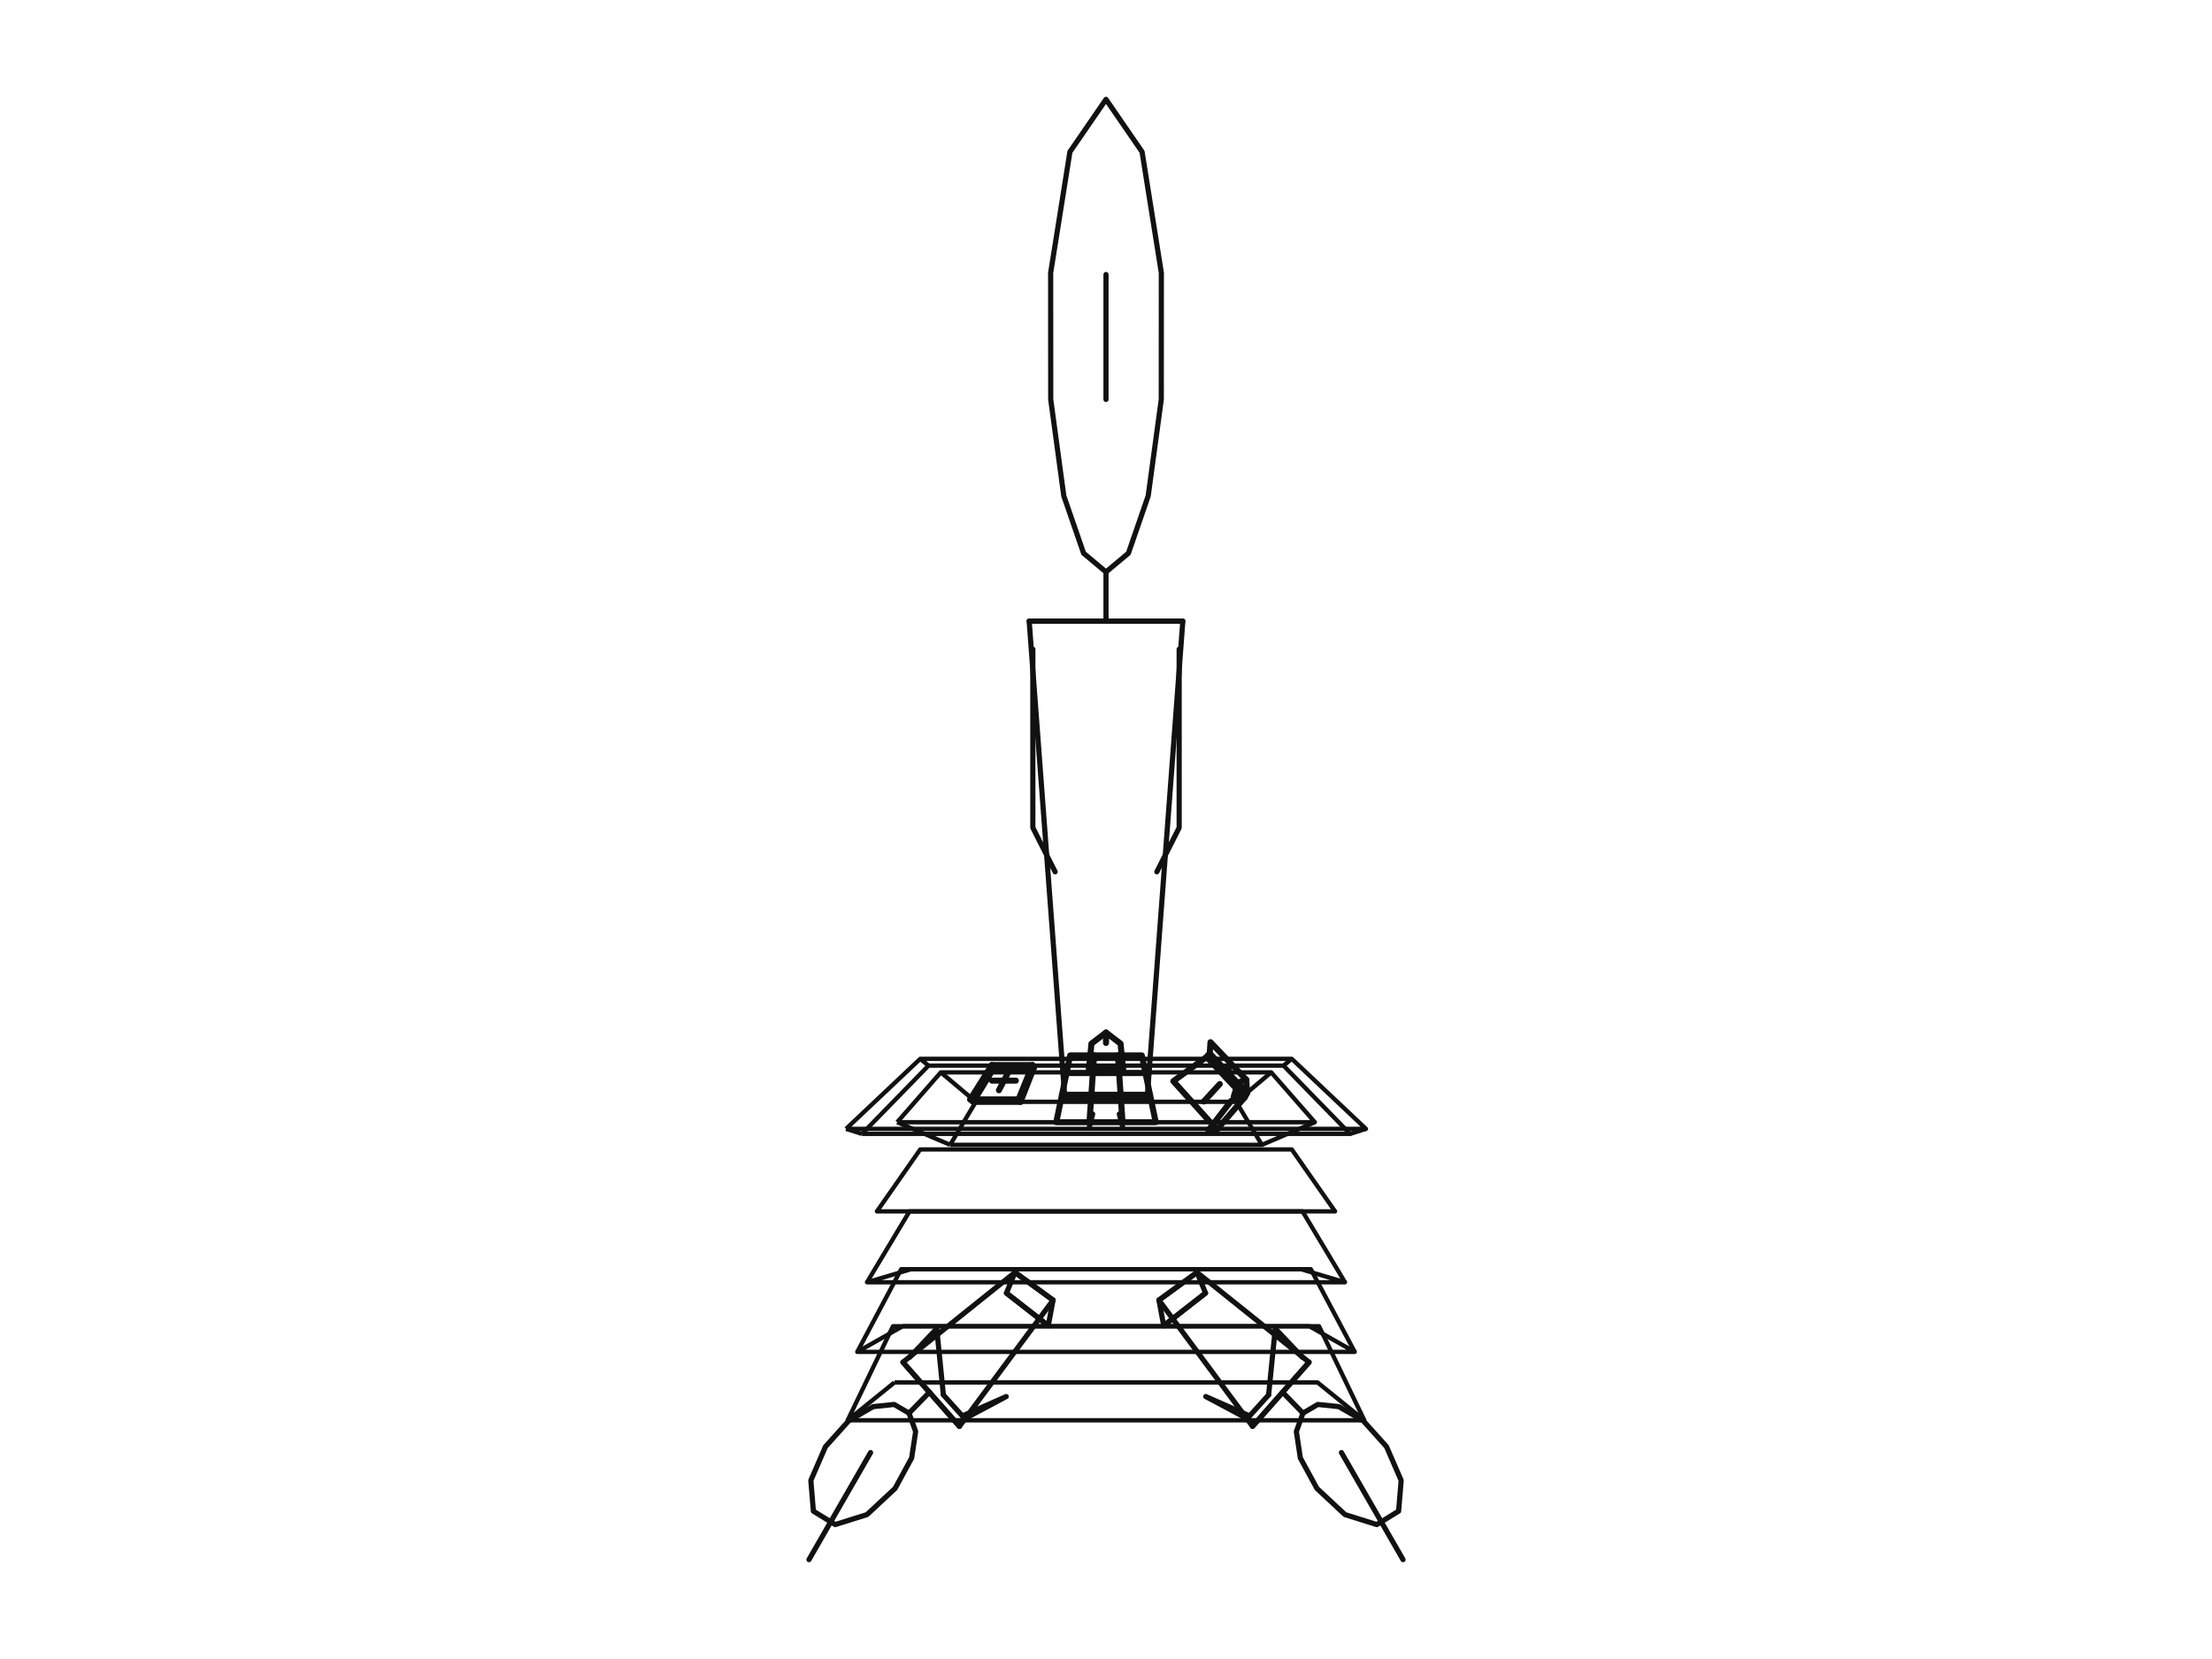
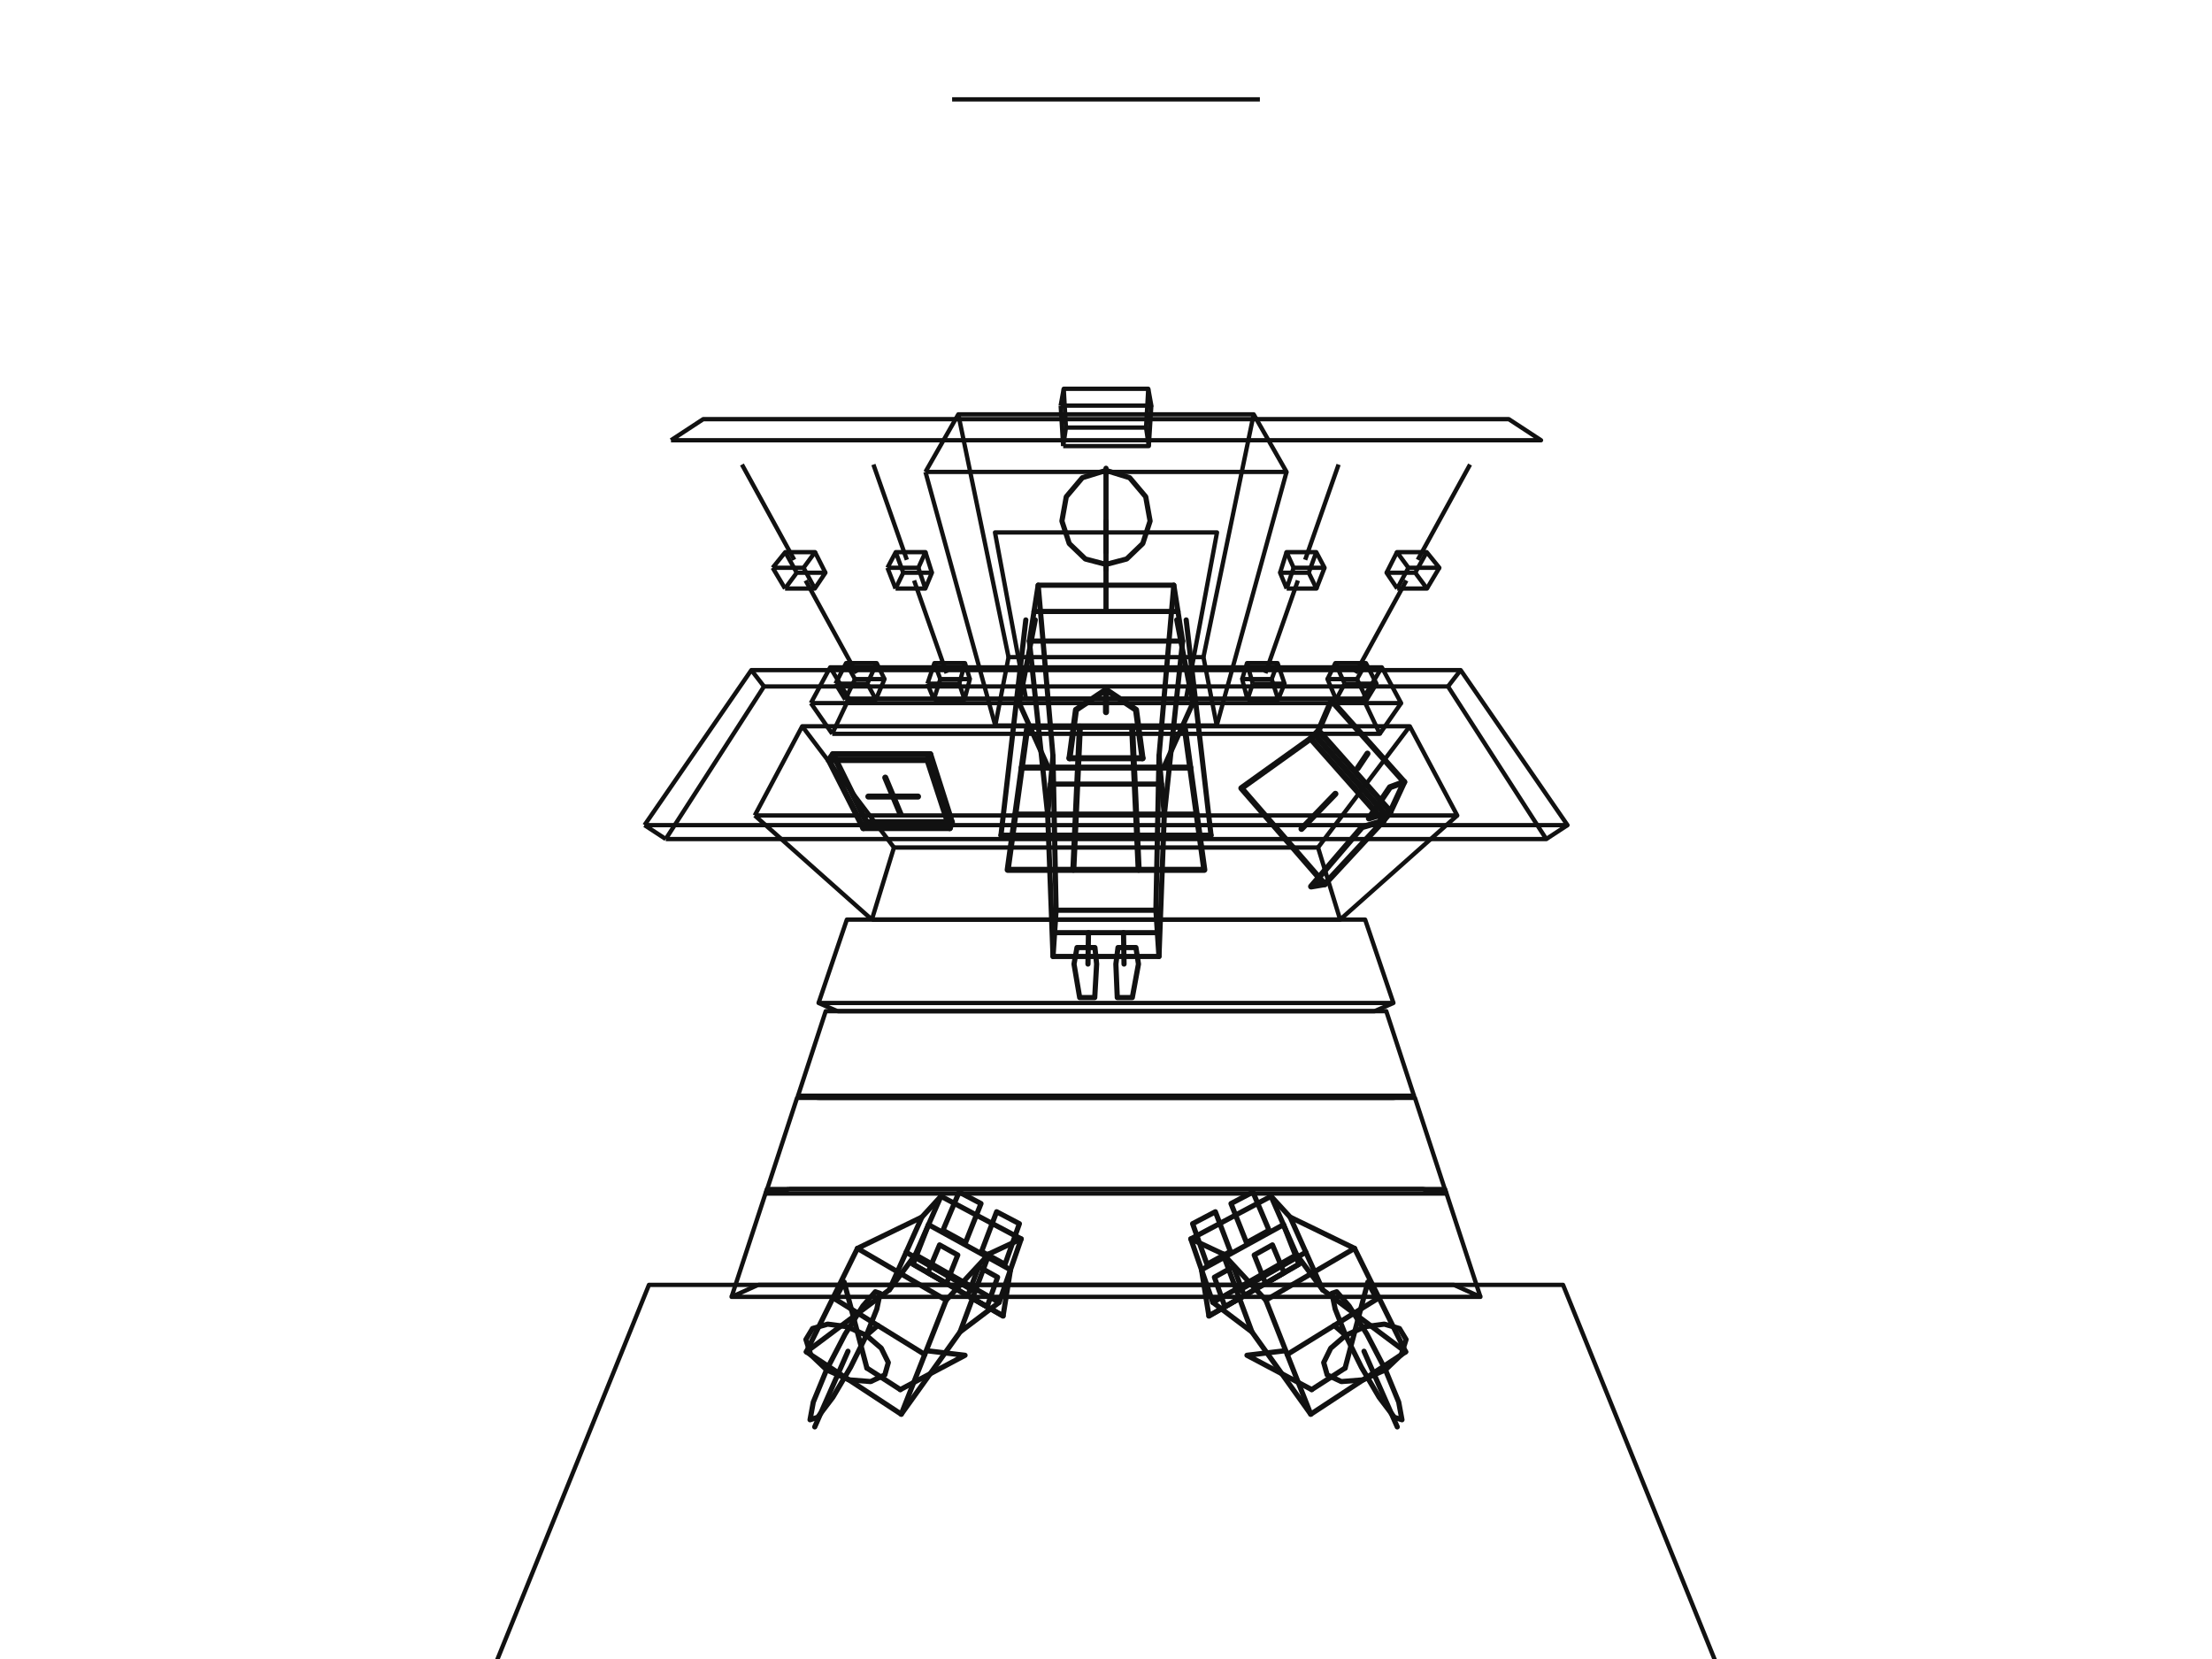
<svg xmlns="http://www.w3.org/2000/svg" width="1024" height="768" viewBox="0 0 1024 768">
  <rect width="100%" height="100%" fill="#ffffff" />
  <style>svg{background:#fff}.g{fill:none;stroke:#111;stroke-width:2.8;stroke-linejoin:round;stroke-linecap:round}.arch{fill:none;stroke:#111;stroke-width:2.0;stroke-linejoin:round}.fig{fill:none;stroke:#111;stroke-width:2.4;stroke-linejoin:round;stroke-linecap:round}</style>
  <g transform="translate(0,0)">
-     <path class="fig" d="M492.97,508.70 L531.03,508.70" />
-     <path class="fig" d="M505.83,515.71 L504.33,521.50" />
-     <path class="fig" d="M518.17,515.71 L519.67,521.50" />
-     <path class="arch" d="M439.85,529.98 L584.15,529.98 L572.27,510.06 L451.73,510.06 L439.85,529.98" />
-     <path class="arch" d="M572.27,510.06 L588.47,496.42" />
-     <path class="arch" d="M451.73,510.06 L435.53,496.42" />
-     <path class="fig" d="M538.72,613.70 L558.08,598.60" />
-     <path class="fig" d="M465.92,598.60 L485.28,613.70" />
-     <path class="fig" d="M536.51,601.87 L538.72,613.70 L558.08,598.60 L554.13,589.03" />
-     <path class="fig" d="M469.87,589.03 L465.92,598.60 L485.28,613.70 L487.49,601.87" />
-     <path class="fig" d="M536.51,601.87 L554.13,589.03" />
-     <path class="fig" d="M469.87,589.03 L487.49,601.87" />
-     <path class="g" d="M504.13,494.84 L519.87,494.84" />
-     <path class="g" d="M478.59,494.32 L477.95,493.05" />
-     <path class="g" d="M460.11,494.32 L459.12,493.05" />
-     <path class="arch" d="M594.18,493.31 L598.00,490.17" />
-     <path class="arch" d="M429.82,493.31 L426.00,490.17" />
-     <path class="g" d="M493.70,496.75 L530.30,496.75" />
-     <path class="arch" d="M414.08,639.97 L609.92,639.97 L631.58,657.49 L392.42,657.49 L414.08,639.97" />
-     <path class="arch" d="M417.87,613.96 L606.13,613.96 L627.14,625.83 L396.86,625.83 L417.87,613.96" />
-     <path class="arch" d="M421.71,587.56 L602.29,587.56 L622.63,593.60 L401.37,593.60 L421.71,587.56" />
-     <path class="arch" d="M425.60,560.78 L598.40,560.78 L618.03,560.78 L405.97,560.78 L425.60,560.78" />
-     <path class="arch" d="M392.42,657.49 L413.37,613.96 L610.63,613.96 L631.58,657.49" />
-     <path class="arch" d="M396.86,625.83 L417.18,587.56 L606.82,587.56 L627.14,625.83" />
-     <path class="arch" d="M401.37,593.60 L421.04,560.78 L602.96,560.78 L622.63,593.60" />
-     <path class="g" d="M504.35,519.47 L506.49,488.54" />
-     <path class="g" d="M519.65,519.47 L517.51,488.54" />
-     <path class="arch" d="M405.97,560.78 L425.99,532.12 L598.01,532.12 L618.03,560.78" />
-     <path class="g" d="M576.95,499.85 L573.17,501.14 L571.14,507.63 L577.31,505.95" />
-     <path class="g" d="M576.95,499.85 L577.31,505.95 L560.02,487.66 L560.37,482.46 L576.95,499.85" />
-     <path class="g" d="M450.52,510.09 L472.42,510.09 L478.59,494.32 L460.11,494.32 L450.52,510.09" />
-     <path class="arch" d="M439.85,529.98 L415.33,519.51" />
-     <path class="arch" d="M584.15,529.98 L608.67,519.51" />
-     <path class="g" d="M462.44,504.71 L466.85,496.20" />
-     <path class="g" d="M459.23,500.26 L470.26,500.26" />
-     <path class="g" d="M569.11,493.58 L568.59,496.30" />
-     <path class="g" d="M504.13,494.84 L505.26,483.13 L512.00,477.98 L518.74,483.13 L519.87,494.84" />
-     <path class="g" d="M488.98,519.51 L535.02,519.51 L528.58,488.59 L495.42,488.59 L488.98,519.51" />
-     <path class="g" d="M449.13,508.94 L471.52,508.94 L477.95,493.05 L459.12,493.05 L449.13,508.94" />
-     <path class="g" d="M491.61,506.78 L532.39,506.78" />
-     <path class="arch" d="M415.33,519.51 L608.67,519.51 L588.47,496.42 L435.53,496.42 L415.33,519.51" />
-     <path class="arch" d="M399.02,524.91 L624.98,524.91 L594.18,493.31 L429.82,493.31 L399.02,524.91" />
-     <path class="g" d="M450.52,510.09 L449.13,508.94" />
-     <path class="g" d="M472.42,510.09 L471.52,508.94" />
-     <path class="g" d="M558.55,489.30 L560.02,487.66" />
-     <path class="g" d="M576.75,506.98 L559.29,488.47" />
-     <path class="g" d="M563.35,522.91 L559.38,523.30 L569.96,509.60 L576.17,508.04" />
-     <path class="arch" d="M391.67,522.58 L632.33,522.58 L598.00,490.17 L426.00,490.17 L391.67,522.58" />
-     <path class="g" d="M576.17,508.04 L577.31,505.95" />
-     <path class="g" d="M557.25,509.91 L564.67,501.84" />
-     <path class="g" d="M563.35,522.91 L576.17,508.04 L558.55,489.30 L543.16,500.50 L563.35,522.91" />
-     <path class="g" d="M512.00,477.98 L512.00,482.81" />
-     <path class="arch" d="M399.02,524.91 L391.67,522.58" />
-     <path class="arch" d="M624.98,524.91 L632.33,522.58" />
-     <path class="fig" d="M418.00,630.61 L469.87,589.03 L487.49,601.87 L444.15,660.30 L418.00,630.61" />
-     <path class="fig" d="M579.85,660.30 L536.51,601.87 L554.13,589.03 L606.00,630.61 L579.85,660.30" />
-     <path class="fig" d="M476.44,287.55 L492.97,508.70 L531.03,508.70 L547.56,287.55 L476.44,287.55" />
-     <path class="fig" d="M578.49,655.47 L587.28,645.75" />
-     <path class="fig" d="M436.72,645.75 L445.51,655.47" />
-     <path class="fig" d="M603.04,628.42 L590.36,615.05 L587.28,645.75" />
-     <path class="fig" d="M420.96,628.42 L433.64,615.05 L436.72,645.75" />
-     <path class="fig" d="M577.44,656.77 L558.18,646.50 L578.49,655.47" />
-     <path class="fig" d="M446.56,656.77 L465.82,646.50 L445.51,655.47" />
-     <path class="fig" d="M579.85,660.30 L606.00,630.61" />
-     <path class="fig" d="M418.00,630.61 L444.15,660.30" />
-     <path class="fig" d="M593.75,644.52 L603.18,654.19" />
-     <path class="fig" d="M430.25,644.52 L420.82,654.19" />
-     <path class="fig" d="M478.13,300.56 L478.13,383.17 L488.46,403.60" />
-     <path class="fig" d="M545.87,300.56 L545.87,383.17 L535.54,403.60" />
-     <path class="fig" d="M631.08,657.70 L641.86,669.70 L648.64,685.33 L647.46,699.56 L637.35,705.77 L622.63,701.15 L609.64,689.04 L601.97,674.94 L600.12,662.71 L603.18,654.19 L610.06,650.16 L619.78,651.17 L631.08,657.70" />
-     <path class="fig" d="M414.36,689.04 L401.37,701.15 L386.65,705.77 L376.54,699.56 L375.36,685.33 L382.14,669.70 L392.92,657.70 L404.22,651.17 L413.94,650.16 L420.82,654.19 L423.88,662.71 L422.03,674.94 L414.36,689.04" />
-     <path class="fig" d="M620.99,672.44 L649.50,722.00" />
-     <path class="fig" d="M403.01,672.44 L374.50,722.00" />
-     <path class="fig" d="M476.44,287.55 L547.56,287.55" />
-     <path class="fig" d="M512.00,287.55 L512.00,264.78" />
-     <path class="fig" d="M537.59,184.91 L537.62,126.29 L528.70,70.29 L512.00,46.00 L495.30,70.29 L486.38,126.29 L486.41,184.91 L492.47,229.59 L501.63,256.11 L512.00,264.78 L522.37,256.11 L531.53,229.59 L537.59,184.91" />
-     <path class="fig" d="M512.00,184.91 L512.00,127.08" />
+     <path class="arch" d="M403.61,425.71 L620.39,425.71 L610.16,392.34 L413.84,392.34 L403.61,425.71" />
+     <path class="fig" d="M487.48,442.78 L488.90,421.37" />
+     <path class="fig" d="M536.52,442.78 L535.10,421.37" />
+     <path class="fig" d="M488.21,431.76 L535.79,431.76" />
+     <path class="fig" d="M503.65,446.29 L503.89,431.76" />
+     <path class="fig" d="M520.35,446.29 L520.11,431.76" />
+     <path class="arch" d="M378.95,464.30 L392.04,425.71 L631.96,425.71 L645.05,464.30" />
+     <path class="arch" d="M387.70,468.11 L636.30,468.11 L645.05,464.30 L378.95,464.30 L387.70,468.11" />
+     <path class="arch" d="M610.16,392.34 L652.63,336.22" />
+     <path class="arch" d="M413.84,392.34 L371.37,336.22" />
+     <path class="fig" d="M499.82,461.80 L506.78,461.80 L507.66,446.29 L506.87,438.65 L498.58,438.65 L497.19,446.29 L499.82,461.80" />
+     <path class="fig" d="M517.22,461.80 L524.18,461.80 L527.03,446.29 L525.85,438.65 L517.56,438.65 L516.57,446.29 L517.22,461.80" />
+     <path class="arch" d="M369.43,507.25 L382.25,468.11 L641.75,468.11 L654.57,507.25" />
+     <path class="arch" d="M379.04,508.25 L644.96,508.25 L654.57,507.25 L369.43,507.25 L379.04,508.25" />
+     <path class="arch" d="M354.47,552.54 L368.98,508.25 L655.02,508.25 L669.53,552.54" />
+     <path class="arch" d="M365.36,550.43 L658.64,550.43 L669.53,552.54 L354.47,552.54 L365.36,550.43" />
+     <path class="fig" d="M436.52,569.53 L446.95,575.26 L454.13,557.17 L443.99,551.84 L436.52,569.53" />
+     <path class="fig" d="M577.05,575.26 L587.48,569.53 L580.01,551.84 L569.87,557.17 L577.05,575.26" />
+     <path class="fig" d="M454.40,579.34 L465.25,585.30 L471.90,566.49 L461.37,560.96 L454.40,579.34" />
+     <path class="arch" d="M338.67,600.36 L355.05,550.43 L668.95,550.43 L685.33,600.36" />
+     <path class="fig" d="M558.75,585.30 L569.60,579.34 L562.63,560.96 L552.10,566.49 L558.75,585.30" />
+     <path class="arch" d="M350.96,594.81 L673.04,594.81 L685.33,600.36 L338.67,600.36 L350.96,594.81" />
+     <path class="fig" d="M429.54,589.18 L438.13,594.12 L443.38,581.00 L434.95,576.30 L429.54,589.18" />
+     <path class="fig" d="M585.87,594.12 L594.46,589.18 L589.05,576.30 L580.62,581.00 L585.87,594.12" />
+     <path class="fig" d="M600.25,580.83 L588.40,553.78" />
+     <path class="fig" d="M423.75,580.83 L435.60,553.78" />
+     <path class="fig" d="M448.00,599.80 L456.95,604.94 L461.81,591.27 L453.04,586.39 L448.00,599.80" />
+     <path class="fig" d="M559.65,609.20 L601.32,585.24" />
+     <path class="fig" d="M422.68,585.24 L464.35,609.20" />
+     <path class="fig" d="M567.05,604.94 L576.00,599.80 L570.96,586.39 L562.19,591.27 L567.05,604.94" />
+     <path class="arch" d="M403.61,425.71 L349.40,377.51" />
+     <path class="arch" d="M620.39,425.71 L674.60,377.51" />
+     <path class="fig" d="M556.22,587.81 L559.65,609.20 L601.32,585.24 L594.16,566.94" />
+     <path class="fig" d="M429.84,566.94 L422.68,585.24 L464.35,609.20 L467.78,587.81" />
+     <path class="fig" d="M556.22,587.81 L594.16,566.94" />
+     <path class="fig" d="M429.84,566.94 L467.78,587.81" />
+     <path class="fig" d="M561.46,602.91 L551.27,573.53" />
+     <path class="fig" d="M462.54,602.91 L472.73,573.53" />
+     <path class="arch" d="M670.32,317.79 L676.18,310.22" />
+     <path class="arch" d="M353.68,317.79 L347.82,310.22" />
+     <path class="arch" d="M631.03,323.40 L639.69,308.94" />
+     <path class="arch" d="M392.97,323.40 L384.31,308.94" />
+     <path class="arch" d="M385.26,339.70 L638.74,339.70 L631.03,323.40 L392.97,323.40 L385.26,339.70" />
+     <path class="arch" d="M188.57,871.18 L835.43,871.18 L723.58,594.81 L300.42,594.81 L188.57,871.18" />
+     <path class="arch" d="M349.40,377.51 L674.60,377.51 L652.63,336.22 L371.37,336.22 L349.40,377.51" />
+     <path class="fig" d="M612.30,597.09 L597.24,563.44" />
+     <path class="fig" d="M411.70,597.09 L426.76,563.44" />
+     <path class="fig" d="M463.38,386.69 L560.62,386.69" />
+     <path class="g" d="M401.15,380.59 L399.67,383.36" />
+     <path class="g" d="M440.63,380.59 L439.68,383.36" />
+     <path class="arch" d="M385.26,339.70 L375.38,325.49" />
+     <path class="arch" d="M638.74,339.70 L648.62,325.49" />
+     <path class="fig" d="M480.61,270.91 L487.45,349.89 L488.90,421.37 L535.10,421.37 L536.55,349.89 L543.39,270.91 L480.61,270.91" />
+     <path class="g" d="M495.10,351.01 L528.90,351.01" />
+     <path class="fig" d="M572.63,597.92 L604.52,579.71" />
+     <path class="fig" d="M419.48,579.71 L451.37,597.92" />
+     <path class="arch" d="M375.38,325.49 L648.62,325.49 L639.69,308.94 L384.31,308.94 L375.38,325.49" />
+     <path class="arch" d="M409.47,314.38 L405.82,306.98" />
+     <path class="arch" d="M395.80,314.38 L391.67,306.98" />
+     <path class="arch" d="M448.97,314.38 L446.72,306.98" />
+     <path class="arch" d="M435.30,314.38 L432.57,306.98" />
+     <path class="arch" d="M588.70,314.38 L591.43,306.98" />
+     <path class="arch" d="M575.03,314.38 L577.28,306.98" />
+     <path class="arch" d="M628.20,314.38 L632.33,306.98" />
+     <path class="arch" d="M614.53,314.38 L618.18,306.98" />
+     <path class="arch" d="M391.27,323.84 L405.47,323.84 L409.47,314.38 L395.80,314.38 L391.27,323.84" />
+     <path class="arch" d="M432.30,323.84 L446.50,323.84 L448.97,314.38 L435.30,314.38 L432.30,323.84" />
+     <path class="arch" d="M577.50,323.84 L591.70,323.84 L588.70,314.38 L575.03,314.38 L577.50,323.84" />
+     <path class="arch" d="M618.53,323.84 L632.73,323.84 L628.20,314.38 L614.53,314.38 L618.53,323.84" />
+     <path class="g" d="M472.97,355.34 L551.03,355.34" />
+     <path class="arch" d="M308.19,388.42 L715.81,388.42 L670.32,317.79 L353.68,317.79 L308.19,388.42" />
+     <path class="fig" d="M579.56,616.59 L566.15,580.48" />
+     <path class="fig" d="M444.44,616.59 L457.85,580.48" />
+     <path class="arch" d="M460.74,335.87 L563.26,335.87 L557.11,304.20 L466.89,304.20 L460.74,335.87" />
+     <path class="fig" d="M396.94,577.91 L426.76,563.44 L435.60,553.78 L472.73,573.53 L457.85,580.48 L438.01,601.88 L396.94,577.91" />
+     <path class="fig" d="M585.99,601.88 L566.15,580.48 L551.27,573.53 L588.40,553.78 L597.24,563.44 L627.06,577.91 L585.99,601.88" />
+     <path class="g" d="M401.15,380.59 L440.63,380.59 L430.62,349.15 L385.60,349.15 L401.15,380.59" />
+     <path class="arch" d="M391.27,323.84 L386.79,316.50" />
+     <path class="arch" d="M405.47,323.84 L401.52,316.50" />
+     <path class="arch" d="M432.30,323.84 L429.35,316.50" />
+     <path class="arch" d="M446.50,323.84 L444.08,316.50" />
+     <path class="arch" d="M577.50,323.84 L579.92,316.50" />
+     <path class="arch" d="M591.70,323.84 L594.65,316.50" />
+     <path class="arch" d="M618.53,323.84 L622.48,316.50" />
+     <path class="arch" d="M632.73,323.84 L637.21,316.50" />
+     <path class="arch" d="M386.79,316.50 L401.52,316.50 L405.82,306.98 L391.67,306.98 L386.79,316.50" />
+     <path class="arch" d="M429.35,316.50 L444.08,316.50 L446.72,306.98 L432.57,306.98 L429.35,316.50" />
+     <path class="arch" d="M579.92,316.50 L594.65,316.50 L591.43,306.98 L577.28,306.98 L579.92,316.50" />
+     <path class="arch" d="M622.48,316.50 L637.21,316.50 L632.33,306.98 L618.18,306.98 L622.48,316.50" />
+     <path class="g" d="M496.88,402.60 L499.91,336.38" />
+     <path class="g" d="M527.12,402.60 L524.09,336.38" />
+     <path class="g" d="M399.67,383.36 L439.68,383.36 L429.37,351.83 L383.67,351.83 L399.67,383.36" />
+     <path class="arch" d="M298.36,381.98 L725.64,381.98 L676.18,310.22 L347.82,310.22 L298.36,381.98" />
+     <path class="g" d="M650.05,362.00 L643.43,364.45 L633.70,378.86 L643.68,375.74" />
+     <path class="g" d="M650.05,362.00 L643.68,375.74 L610.39,338.23 L616.37,324.29 L650.05,362.00" />
+     <path class="g" d="M416.89,376.91 L409.82,359.99" />
+     <path class="g" d="M401.99,368.75 L424.97,368.75" />
+     <path class="g" d="M633.03,348.88 L628.49,355.67" />
+     <path class="g" d="M466.49,402.68 L557.51,402.68 L548.40,336.48 L475.60,336.48 L466.49,402.68" />
+     <path class="g" d="M495.10,351.01 L498.10,328.59 L512.00,319.28 L525.90,328.59 L528.90,351.01" />
+     <path class="fig" d="M476.53,296.78 L485.02,377.38 L487.48,442.78 L536.52,442.78 L538.98,377.38 L547.47,296.78 L476.53,296.78" />
+     <path class="g" d="M469.97,377.08 L554.03,377.08" />
+     <path class="fig" d="M373.28,625.82 L411.70,597.09 L423.75,580.83 L462.54,602.91 L444.44,616.59 L417.21,654.68 L373.28,625.82" />
+     <path class="fig" d="M606.79,654.68 L579.56,616.59 L561.46,602.91 L600.25,580.83 L612.30,597.09 L650.72,625.82 L606.79,654.68" />
+     <path class="fig" d="M485.02,377.38 L487.45,349.89" />
+     <path class="fig" d="M538.98,377.38 L536.55,349.89" />
+     <path class="fig" d="M486.29,362.99 L537.71,362.99" />
+     <path class="g" d="M430.62,349.15 L429.37,351.83" />
+     <path class="g" d="M385.60,349.15 L383.67,351.83" />
+     <path class="arch" d="M396.50,311.65 L372.94,268.73" />
+     <path class="arch" d="M438.21,311.65 L423.16,268.73" />
+     <path class="arch" d="M585.79,311.65 L600.84,268.73" />
+     <path class="arch" d="M627.50,311.65 L651.06,268.73" />
+     <path class="arch" d="M557.11,304.20 L580.37,191.82" />
+     <path class="arch" d="M466.89,304.20 L443.63,191.82" />
+     <path class="g" d="M606.73,341.91 L610.39,338.23" />
+     <path class="g" d="M613.25,409.31 L606.95,410.38 L630.48,382.93 L640.43,379.99" />
+     <path class="g" d="M642.07,377.85 L608.57,340.06" />
+     <path class="arch" d="M308.19,388.42 L298.36,381.98" />
+     <path class="arch" d="M715.81,388.42 L725.64,381.98" />
+     <path class="g" d="M640.43,379.99 L643.68,375.74" />
+     <path class="g" d="M602.50,383.72 L618.19,367.48" />
+     <path class="fig" d="M474.88,286.99 L463.38,386.69 L560.62,386.69 L549.12,286.99" />
+     <path class="g" d="M613.25,409.31 L640.43,379.99 L606.73,341.91 L574.66,364.87 L613.25,409.31" />
+     <path class="g" d="M512.00,319.28 L512.00,329.67" />
+     <path class="fig" d="M607.22,643.28 L622.69,633.31" />
+     <path class="fig" d="M401.31,633.31 L416.78,643.28" />
+     <path class="fig" d="M636.42,599.58 L633.22,593.49 L622.69,633.31" />
+     <path class="fig" d="M387.58,599.58 L390.78,593.49 L401.31,633.31" />
+     <path class="arch" d="M382.11,265.14 L377.30,255.61" />
+     <path class="arch" d="M368.84,265.14 L363.53,255.61" />
+     <path class="arch" d="M431.41,265.14 L428.42,255.61" />
+     <path class="arch" d="M418.14,265.14 L414.66,255.61" />
+     <path class="arch" d="M605.86,265.14 L609.34,255.61" />
+     <path class="arch" d="M592.59,265.14 L595.58,255.61" />
+     <path class="arch" d="M655.16,265.14 L660.47,255.61" />
+     <path class="arch" d="M641.89,265.14 L646.70,255.61" />
+     <path class="arch" d="M363.42,272.45 L377.19,272.45 L382.11,265.14 L368.84,265.14 L363.42,272.45" />
+     <path class="arch" d="M414.58,272.45 L428.36,272.45 L431.41,265.14 L418.14,265.14 L414.58,272.45" />
+     <path class="arch" d="M595.64,272.45 L609.42,272.45 L605.86,265.14 L592.59,265.14 L595.64,272.45" />
+     <path class="arch" d="M646.81,272.45 L660.58,272.45 L655.16,265.14 L641.89,265.14 L646.81,272.45" />
+     <path class="fig" d="M594.55,625.34 L577.26,627.40 L607.22,643.28" />
+     <path class="fig" d="M429.45,625.34 L446.74,627.40 L416.78,643.28" />
+     <path class="arch" d="M474.97,323.48 L549.03,323.48 L563.39,246.49 L460.61,246.49 L474.97,323.48" />
+     <path class="fig" d="M479.25,286.99 L471.80,325.47 L484.91,354.47" />
+     <path class="fig" d="M544.75,286.99 L552.20,325.47 L539.09,354.47" />
+     <path class="arch" d="M363.42,272.45 L357.69,262.83" />
+     <path class="arch" d="M377.19,272.45 L372.00,262.83" />
+     <path class="arch" d="M414.58,272.45 L410.83,262.83" />
+     <path class="arch" d="M428.36,272.45 L425.14,262.83" />
+     <path class="arch" d="M595.64,272.45 L598.86,262.83" />
+     <path class="arch" d="M609.42,272.45 L613.17,262.83" />
+     <path class="arch" d="M646.81,272.45 L652.00,262.83" />
+     <path class="arch" d="M660.58,272.45 L666.31,262.83" />
+     <path class="arch" d="M357.69,262.83 L372.00,262.83 L377.30,255.61 L363.53,255.61 L357.69,262.83" />
+     <path class="arch" d="M410.83,262.83 L425.14,262.83 L428.42,255.61 L414.66,255.61 L410.83,262.83" />
+     <path class="arch" d="M598.86,262.83 L613.17,262.83 L609.34,255.61 L595.58,255.61 L598.86,262.83" />
+     <path class="arch" d="M652.00,262.83 L666.31,262.83 L660.47,255.61 L646.70,255.61 L652.00,262.83" />
+     <path class="arch" d="M460.74,335.87 L428.42,218.46" />
+     <path class="arch" d="M563.26,335.87 L595.58,218.46" />
+     <path class="fig" d="M650.72,625.82 L627.06,577.91" />
+     <path class="fig" d="M373.28,625.82 L396.94,577.91" />
+     <path class="fig" d="M595.90,627.03 L638.36,600.79" />
+     <path class="fig" d="M385.64,600.79 L428.10,627.03" />
+     <path class="arch" d="M367.68,259.15 L343.47,215.05" />
+     <path class="arch" d="M419.80,259.15 L404.33,215.05" />
+     <path class="arch" d="M604.20,259.15 L619.67,215.05" />
+     <path class="arch" d="M656.32,259.15 L680.53,215.05" />
+     <path class="fig" d="M617.64,613.59 L622.94,618.18" />
+     <path class="fig" d="M406.36,613.59 L401.06,618.18" />
+     <path class="fig" d="M606.79,654.68 L585.99,601.88" />
+     <path class="fig" d="M417.21,654.68 L438.01,601.88" />
+     <path class="fig" d="M476.53,296.78 L480.61,270.91" />
+     <path class="fig" d="M547.47,296.78 L543.39,270.91" />
+     <path class="fig" d="M478.70,283.06 L545.30,283.06" />
+     <path class="fig" d="M512.00,283.06 L512.00,261.29" />
+     <path class="arch" d="M310.62,203.81 L713.38,203.81 L698.46,194.04 L325.54,194.04 L310.62,203.81" />
+     <path class="fig" d="M618.80,598.00 L624.54,604.56 L632.76,617.60 L641.35,634.12 L647.50,649.07 L649.01,657.25 L645.48,656.12 L638.44,646.83 L630.22,632.88 L622.94,618.18 L618.10,606.00 L616.59,598.73 L618.80,598.00" />
+     <path class="fig" d="M405.20,598.00 L399.46,604.56 L391.24,617.60 L382.65,634.12 L376.50,649.07 L374.99,657.25 L378.52,656.12 L385.56,646.83 L393.78,632.88 L401.06,618.18 L405.90,606.00 L407.41,598.73 L405.20,598.00" />
+     <path class="arch" d="M530.54,197.93 L531.57,179.98" />
+     <path class="arch" d="M493.46,197.93 L492.43,179.98" />
+     <path class="fig" d="M647.85,615.01 L650.92,620.09 L648.70,627.13 L641.35,634.12 L630.96,638.78 L620.95,639.57 L614.39,636.49 L612.78,630.76 L616.03,624.13 L622.94,618.18 L631.85,614.18 L640.83,612.98 L647.85,615.01" />
+     <path class="fig" d="M512.00,232.21 L512.00,222.36 L512.00,216.78 L512.00,217.78 L512.00,225.76 L512.00,238.37 L512.00,251.27 L512.00,260.44 L512.00,263.81 L512.00,261.29 L512.00,253.98 L512.00,243.59 L512.00,232.21" />
+     <path class="fig" d="M409.61,636.49 L403.05,639.57 L393.04,638.78 L382.65,634.12 L375.30,627.13 L373.08,620.09 L376.15,615.01 L383.17,612.98 L392.15,614.18 L401.06,618.18 L407.97,624.13 L411.22,630.76 L409.61,636.49" />
+     <path class="fig" d="M532.41,241.21 L530.39,229.96 L522.94,221.14 L512.00,217.78 L501.06,221.14 L493.61,229.96 L491.59,241.21 L494.98,251.62 L502.43,258.77 L512.00,261.29 L521.57,258.77 L529.02,251.62 L532.41,241.21" />
+     <path class="arch" d="M492.19,206.50 L531.81,206.50 L530.54,197.93 L493.46,197.93 L492.19,206.50" />
+     <path class="fig" d="M631.44,625.54 L646.83,660.55" />
+     <path class="fig" d="M392.56,625.54 L377.17,660.55" />
+     <path class="fig" d="M512.00,241.21 L512.00,255.75" />
+     <path class="arch" d="M428.42,218.46 L595.58,218.46 L580.37,191.82 L443.63,191.82 L428.42,218.46" />
+     <path class="arch" d="M492.19,206.50 L491.02,187.77" />
+     <path class="arch" d="M531.81,206.50 L532.98,187.77" />
+     <path class="arch" d="M491.02,187.77 L532.98,187.77 L531.57,179.98 L492.43,179.98 L491.02,187.77" />
+     <path class="arch" d="M440.76,46.00 L583.24,46.00" />
  </g>
</svg>
